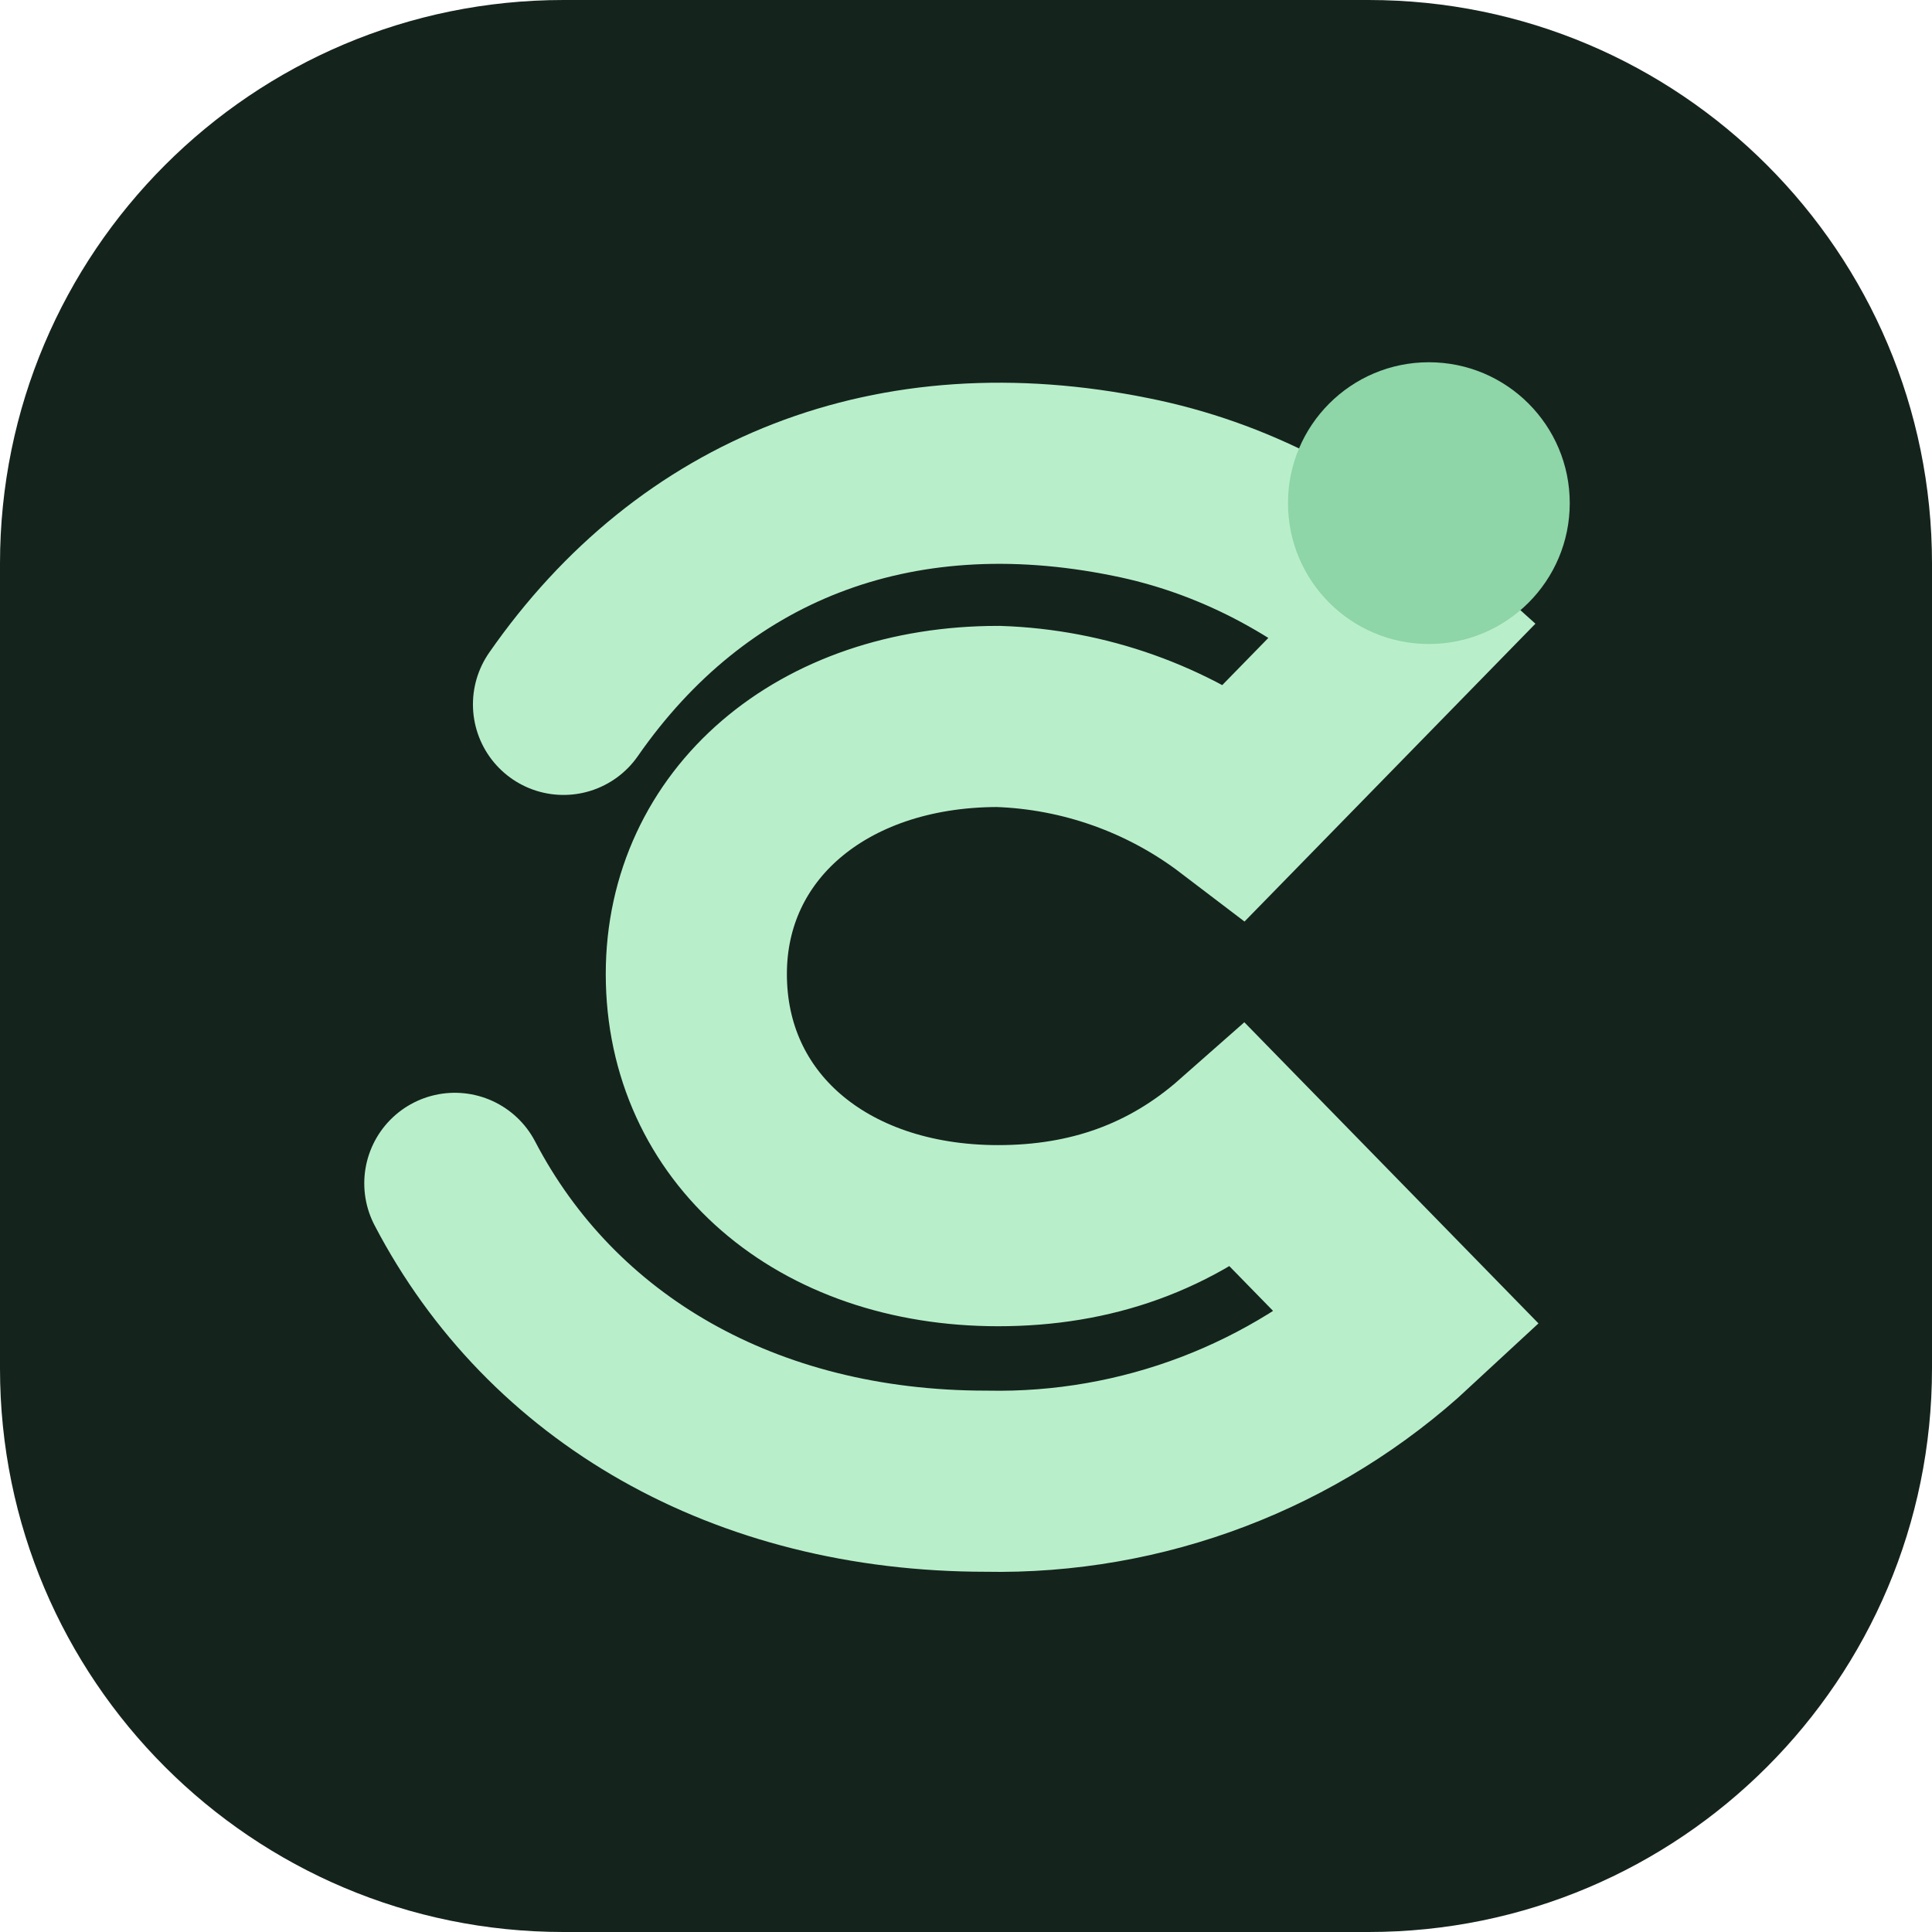
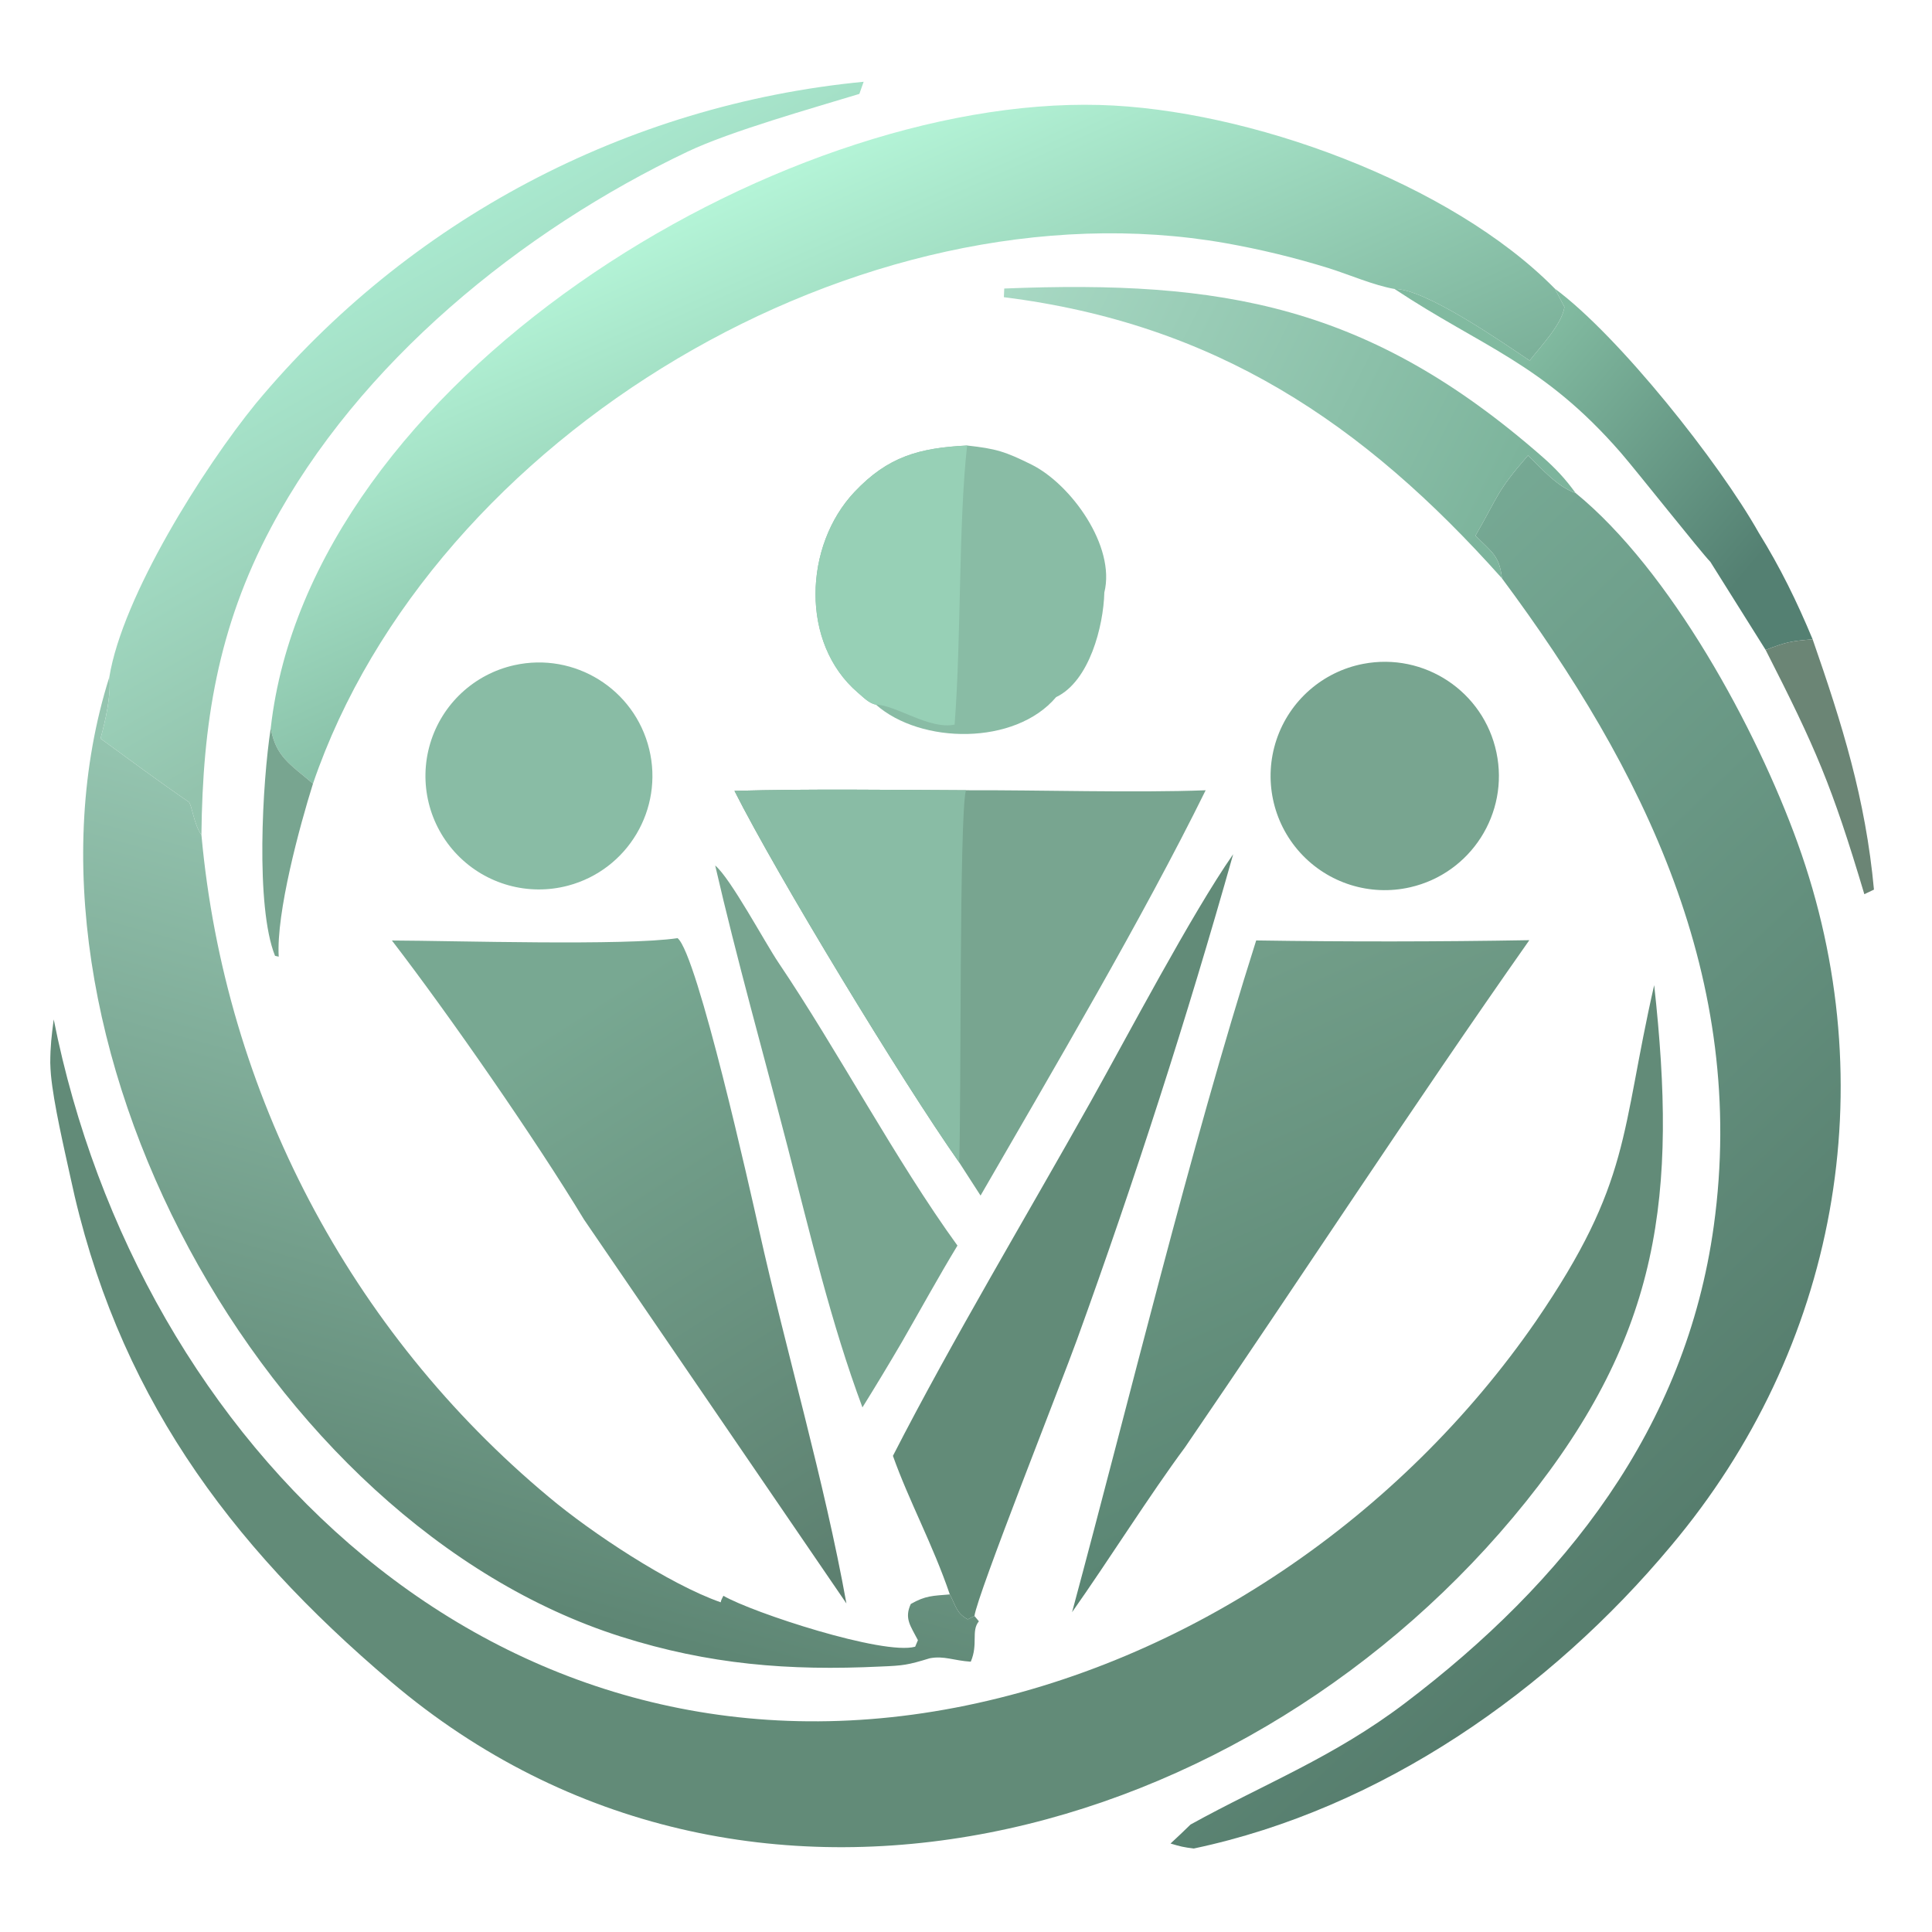
- <svg xmlns="http://www.w3.org/2000/svg" viewBox="0 0 48 48" role="img" aria-labelledby="title">
-   <rect width="48" height="48" rx="14" fill="#15231d" />
-   <path d="M14 17.5c3.2-4.6 8.2-6.6 14.1-5.4 2.5.5 4.8 1.7 6.8 3.5l-4.2 4.3a10.3 10.3 0 0 0-5.9-2.1c-4.4 0-7.5 2.7-7.5 6.4 0 3.8 3.1 6.5 7.5 6.5 2.3 0 4.3-.7 6-2.2l4.2 4.3a15 15 0 0 1-10.5 4c-6 0-10.8-2.8-13.2-7.4" fill="none" stroke="#b8efca" stroke-width="4.5" stroke-linecap="round" />
-   <circle cx="35.5" cy="12.5" r="3.5" fill="#8ed5a7" />
+ <svg xmlns="http://www.w3.org/2000/svg" viewBox="800 250 450 450" width="100%" height="100%">
+   <defs>
+     <linearGradient id="Gradient1" gradientUnits="userSpaceOnUse" x1="1212.31" y1="376.9" x2="1157.63" y2="330.732">
+       <stop offset="0" stop-opacity="1" stop-color="rgb(84,128,114)" />
+       <stop offset="1" stop-opacity="1" stop-color="rgb(129,186,160)" />
+     </linearGradient>
+     <linearGradient id="Gradient2" gradientUnits="userSpaceOnUse" x1="1151.08" y1="362.815" x2="1039.57" y2="306.899">
+       <stop offset="0" stop-opacity="1" stop-color="rgb(125,180,156)" />
+       <stop offset="1" stop-opacity="1" stop-color="rgb(168,217,196)" />
+     </linearGradient>
+     <linearGradient id="Gradient4" gradientUnits="userSpaceOnUse" x1="891.469" y1="311.065" x2="933.451" y2="384.285">
+       <stop offset="0" stop-opacity="1" stop-color="rgb(169,232,206)" />
+       <stop offset="1" stop-opacity="1" stop-color="rgb(147,195,173)" />
+     </linearGradient>
+     <linearGradient id="Gradient5" gradientUnits="userSpaceOnUse" x1="1121.24" y1="588.09" x2="1072.43" y2="480.317">
+       <stop offset="0" stop-opacity="1" stop-color="rgb(91,134,116)" />
+       <stop offset="1" stop-opacity="1" stop-color="rgb(114,158,137)" />
+     </linearGradient>
+     <linearGradient id="Gradient6" gradientUnits="userSpaceOnUse" x1="1013.19" y1="604.081" x2="936.441" y2="484.157">
+       <stop offset="0" stop-opacity="1" stop-color="rgb(93,128,112)" />
+       <stop offset="1" stop-opacity="1" stop-color="rgb(120,168,146)" />
+     </linearGradient>
+     <linearGradient id="Gradient7" gradientUnits="userSpaceOnUse" x1="889.362" y1="613.811" x2="934.123" y2="451.678">
+       <stop offset="0" stop-opacity="1" stop-color="rgb(94,134,116)" />
+       <stop offset="1" stop-opacity="1" stop-color="rgb(149,197,176)" />
+     </linearGradient>
+     <linearGradient id="Gradient8" gradientUnits="userSpaceOnUse" x1="1195.23" y1="602.265" x2="1052.62" y2="453.125">
+       <stop offset="0" stop-opacity="1" stop-color="rgb(86,125,109)" />
+       <stop offset="1" stop-opacity="1" stop-color="rgb(118,169,148)" />
+     </linearGradient>
+     <linearGradient id="Gradient9" gradientUnits="userSpaceOnUse" x1="1022.41" y1="391.925" x2="978.167" y2="292.37">
+       <stop offset="0" stop-opacity="1" stop-color="rgb(124,177,154)" />
+       <stop offset="1" stop-opacity="1" stop-color="rgb(180,244,215)" />
+     </linearGradient>
+   </defs>
+   <path fill="rgb(98,139,120)" d="M 1185.29 479.46 C 1190.67 528.318 1186.86 560.564 1155.4 599.787 C 1091.77 679.132 973.929 711.944 891.125 641.754 C 852.901 609.353 826.935 573.83 816.366 524.038 C 814.922 517.41 812.489 507.037 811.868 500.398 C 811.784 499.449 811.73 498.497 811.708 497.544 C 811.724 493.64 812.003 491.317 812.512 487.444 C 832.247 586.555 915.417 668.317 1022.56 647.736 C 1077.08 637.262 1126.45 603.02 1157.74 557.737 C 1180.07 525.136 1177.39 514.076 1185.29 479.46 z" />
+   <path fill="url(#Gradient9)" d="M 863.06 419.597 C 872.143 338.838 980.895 272.399 1056.12 274.45 C 1090.74 275.394 1137.91 292.582 1162.15 317.23 L 1164.39 321.519 C 1163.76 325.564 1159.03 330.458 1156.29 333.988 C 1150.1 329.837 1131.94 317.209 1124.83 317.311 C 1119.95 316.457 1114.25 313.958 1109.42 312.438 C 1101.53 309.997 1093.49 308.053 1085.36 306.616 C 1000.8 291.787 900.701 351.167 872.901 432.524 C 867.553 428 864.236 426.227 863.06 419.597 z" />
+   <path fill="url(#Gradient8)" d="M 1143.67 374.764 C 1149.16 365.22 1148.53 364.582 1155.92 356.068 C 1159.19 359.272 1162.75 363.407 1166.98 364.824 C 1189.1 382.878 1209.1 419.75 1218.69 446.317 C 1239.13 502.926 1227.92 564.085 1189.18 610.102 C 1161.12 643.703 1121.82 671.307 1078.06 680.554 C 1075.66 680.259 1074.97 680.092 1072.64 679.392 C 1074.22 677.939 1075.77 676.464 1077.3 674.968 C 1094.6 665.409 1110.54 659.351 1127.22 646.713 C 1164.46 618.483 1192.67 582.796 1199.18 535.495 C 1207.09 478.093 1182.87 429.137 1149.84 384.712 C 1149.23 379.433 1147.6 378.724 1143.67 374.764 z" />
+   <path fill="url(#Gradient7)" d="M 825.466 407.704 C 825.89 412.059 824.577 417.754 823.415 422.021 C 830.259 426.995 836.953 431.998 843.942 436.763 C 844.67 437.259 845.134 442.068 846.916 444.46 C 852.368 504.579 881.49 560.068 927.869 598.708 C 937.667 606.947 955.837 618.997 967.876 623.209 C 967.911 622.728 968.255 622.186 968.493 621.689 C 975.189 625.587 1005.74 635.611 1013.16 633.549 L 1013.8 632.03 C 1012.09 628.701 1010.58 626.984 1012.14 623.599 C 1015.58 621.625 1017.29 621.703 1021.23 621.372 C 1022.82 624.44 1022.8 625.706 1025.4 627.178 L 1026.97 626.39 L 1028 627.633 C 1026.13 629.891 1027.89 632.9 1026.11 637.041 C 1022.11 636.787 1019.9 635.606 1016.55 636.247 C 1011.43 637.813 1010.44 637.953 1005.08 638.168 C 983.736 639.201 965.111 637.693 944.675 631.217 C 861.501 604.859 799.176 490.971 825.466 407.704 z" />
+   <path fill="url(#Gradient4)" d="M 825.466 407.704 C 828.523 388.857 847.384 358.979 859.58 343.996 C 895.036 301.314 945.924 274.373 1001.16 269.044 L 1000.16 271.873 C 989.257 275.195 970.148 280.571 960.199 285.3 C 921.383 303.752 883.582 334.509 863.165 372.811 C 850.69 396.215 847.181 418.675 846.916 444.46 C 845.134 442.068 844.67 437.259 843.942 436.763 C 836.953 431.998 830.259 426.995 823.415 422.021 C 824.577 417.754 825.89 412.059 825.466 407.704 z" />
+   <path fill="url(#Gradient2)" d="M 1033.91 317.201 C 1084.64 315.175 1118.85 320.989 1159.28 356.428 C 1162.29 359.066 1164.6 361.531 1166.98 364.824 C 1162.75 363.407 1159.19 359.272 1155.92 356.068 C 1148.53 364.582 1149.16 365.22 1143.67 374.764 C 1147.6 378.724 1149.23 379.433 1149.84 384.712 C 1117.47 348.389 1083 325.401 1033.82 319.222 L 1033.91 317.201 z" />
+   <path fill="url(#Gradient1)" d="M 1124.83 317.311 C 1131.94 317.209 1150.1 329.837 1156.29 333.988 C 1159.03 330.458 1163.76 325.564 1164.39 321.519 L 1162.15 317.23 C 1177.04 328.214 1200.42 357.719 1209.62 374.047 C 1214.68 382.219 1218.5 390.034 1222.2 398.908 C 1216.99 399.339 1216.14 399.521 1211.25 401.378 L 1198.37 380.858 C 1196.41 378.905 1181 359.45 1177.51 355.435 C 1159.36 334.581 1145.3 330.895 1124.83 317.311 z" />
+   <path fill="rgb(107,133,117)" d="M 1211.25 401.378 C 1216.14 399.521 1216.99 399.339 1222.2 398.908 C 1229.07 418.675 1234.52 436.007 1236.48 457.207 L 1234.24 458.275 C 1226.65 432.873 1222.97 424.378 1211.25 401.378 z" />
+   <path fill="rgb(120,165,144)" d="M 863.06 419.597 C 864.236 426.227 867.553 428 872.901 432.524 C 869.799 442.415 864.311 462.592 864.919 472.825 L 864.058 472.63 C 859.456 461.154 861.121 432.12 863.06 419.597 z" />
+   <path fill="rgb(137,188,165)" d="M 1004.01 414.114 C 1002.46 413.863 1001.06 412.389 999.854 411.364 C 986.322 399.823 987.251 377.051 999.045 364.568 C 1006.82 356.339 1014.08 354.331 1025.26 353.768 C 1032.05 354.516 1034.13 355.179 1040.22 358.19 C 1049.44 362.749 1059.91 377.232 1057.22 388.005 C 1057.02 395.829 1053.76 408.677 1045.99 412.373 C 1036.43 423.679 1014.47 423.374 1004.01 414.114 z" />
+   <path fill="rgb(151,208,182)" d="M 1004.01 414.114 C 1002.46 413.863 1001.06 412.389 999.854 411.364 C 986.322 399.823 987.251 377.051 999.045 364.568 C 1006.82 356.339 1014.08 354.331 1025.26 353.768 C 1023.23 372.008 1023.92 398.3 1022.35 418.773 C 1016.51 420.021 1008.61 414.186 1004.01 414.114 z" />
+   <path fill="rgb(137,188,165)" d="M 919.784 404.935 C 933.829 401.809 947.794 410.49 951.205 424.468 C 954.617 438.445 946.223 452.584 932.317 456.281 C 923.067 458.74 913.21 456.005 906.548 449.132 C 899.886 442.259 897.46 432.322 900.206 423.152 C 902.952 413.983 910.441 407.014 919.784 404.935 z" />
+   <path fill="rgb(120,165,144)" d="M 1117.51 404.627 C 1131.76 401.89 1145.57 411.072 1148.55 425.265 C 1151.54 439.459 1142.6 453.427 1128.46 456.663 C 1119.09 458.806 1109.3 455.728 1102.84 448.609 C 1096.38 441.491 1094.27 431.442 1097.31 422.324 C 1100.35 413.207 1108.08 406.441 1117.51 404.627 z" />
+   <path fill="rgb(120,165,144)" d="M 1024.98 434.061 C 1042.09 433.995 1064.37 434.694 1080.82 434.069 C 1066.13 463.888 1045.16 499.408 1028.39 528.471 L 1023.41 520.746 C 1010.04 501.745 981.016 453.927 971.074 434.206 C 988.85 433.716 1007.15 433.99 1024.98 434.061 z" />
+   <path fill="rgb(137,188,165)" d="M 971.074 434.206 C 988.85 433.716 1007.15 433.99 1024.98 434.061 C 1023.39 440.255 1023.92 507.825 1023.41 520.746 C 1010.04 501.745 981.016 453.927 971.074 434.206 z" />
+   <path fill="url(#Gradient6)" d="M 957.819 468.513 C 962.44 472.199 974.915 528.045 976.786 536.429 C 983.211 565.214 991.924 594.549 997.147 623.475 L 936.029 534.057 C 924.736 515.382 904.549 486.297 891.285 469.061 C 905.706 469.112 945.752 470.333 957.819 468.513 z" />
+   <path fill="url(#Gradient5)" d="M 1092.59 469.047 C 1113.79 469.37 1135.01 469.35 1156.21 468.986 C 1128.75 508.045 1102.95 547.725 1076 587.128 C 1067.88 598.06 1058.03 613.724 1049.71 625.501 C 1063.22 575.388 1077.09 517.874 1092.59 469.047 z" />
+   <path fill="rgb(120,165,144)" d="M 966.583 451.59 C 970.175 454.581 978.159 469.53 981.318 474.211 C 995.113 494.652 1008.67 520.345 1023.01 540.119 C 1018.66 547.279 1014.3 555.232 1010.09 562.544 C 1007.09 567.674 1004.02 572.763 1000.88 577.809 C 993.582 558.275 988.699 537.374 983.461 517.175 C 977.819 495.414 971.622 473.468 966.583 451.59 z" />
+   <path fill="rgb(98,139,120)" d="M 1007.98 589.096 C 1021.8 562.134 1039.13 533.21 1054.03 506.62 C 1062.61 491.308 1077.54 462.869 1087.23 448.965 C 1076.48 487.064 1064.35 524.762 1050.87 561.984 C 1047.39 571.655 1027.6 621.486 1026.97 626.39 L 1025.4 627.178 C 1022.8 625.706 1022.82 624.44 1021.23 621.372 C 1017.27 609.731 1011.72 599.628 1007.98 589.096 z" />
</svg>
